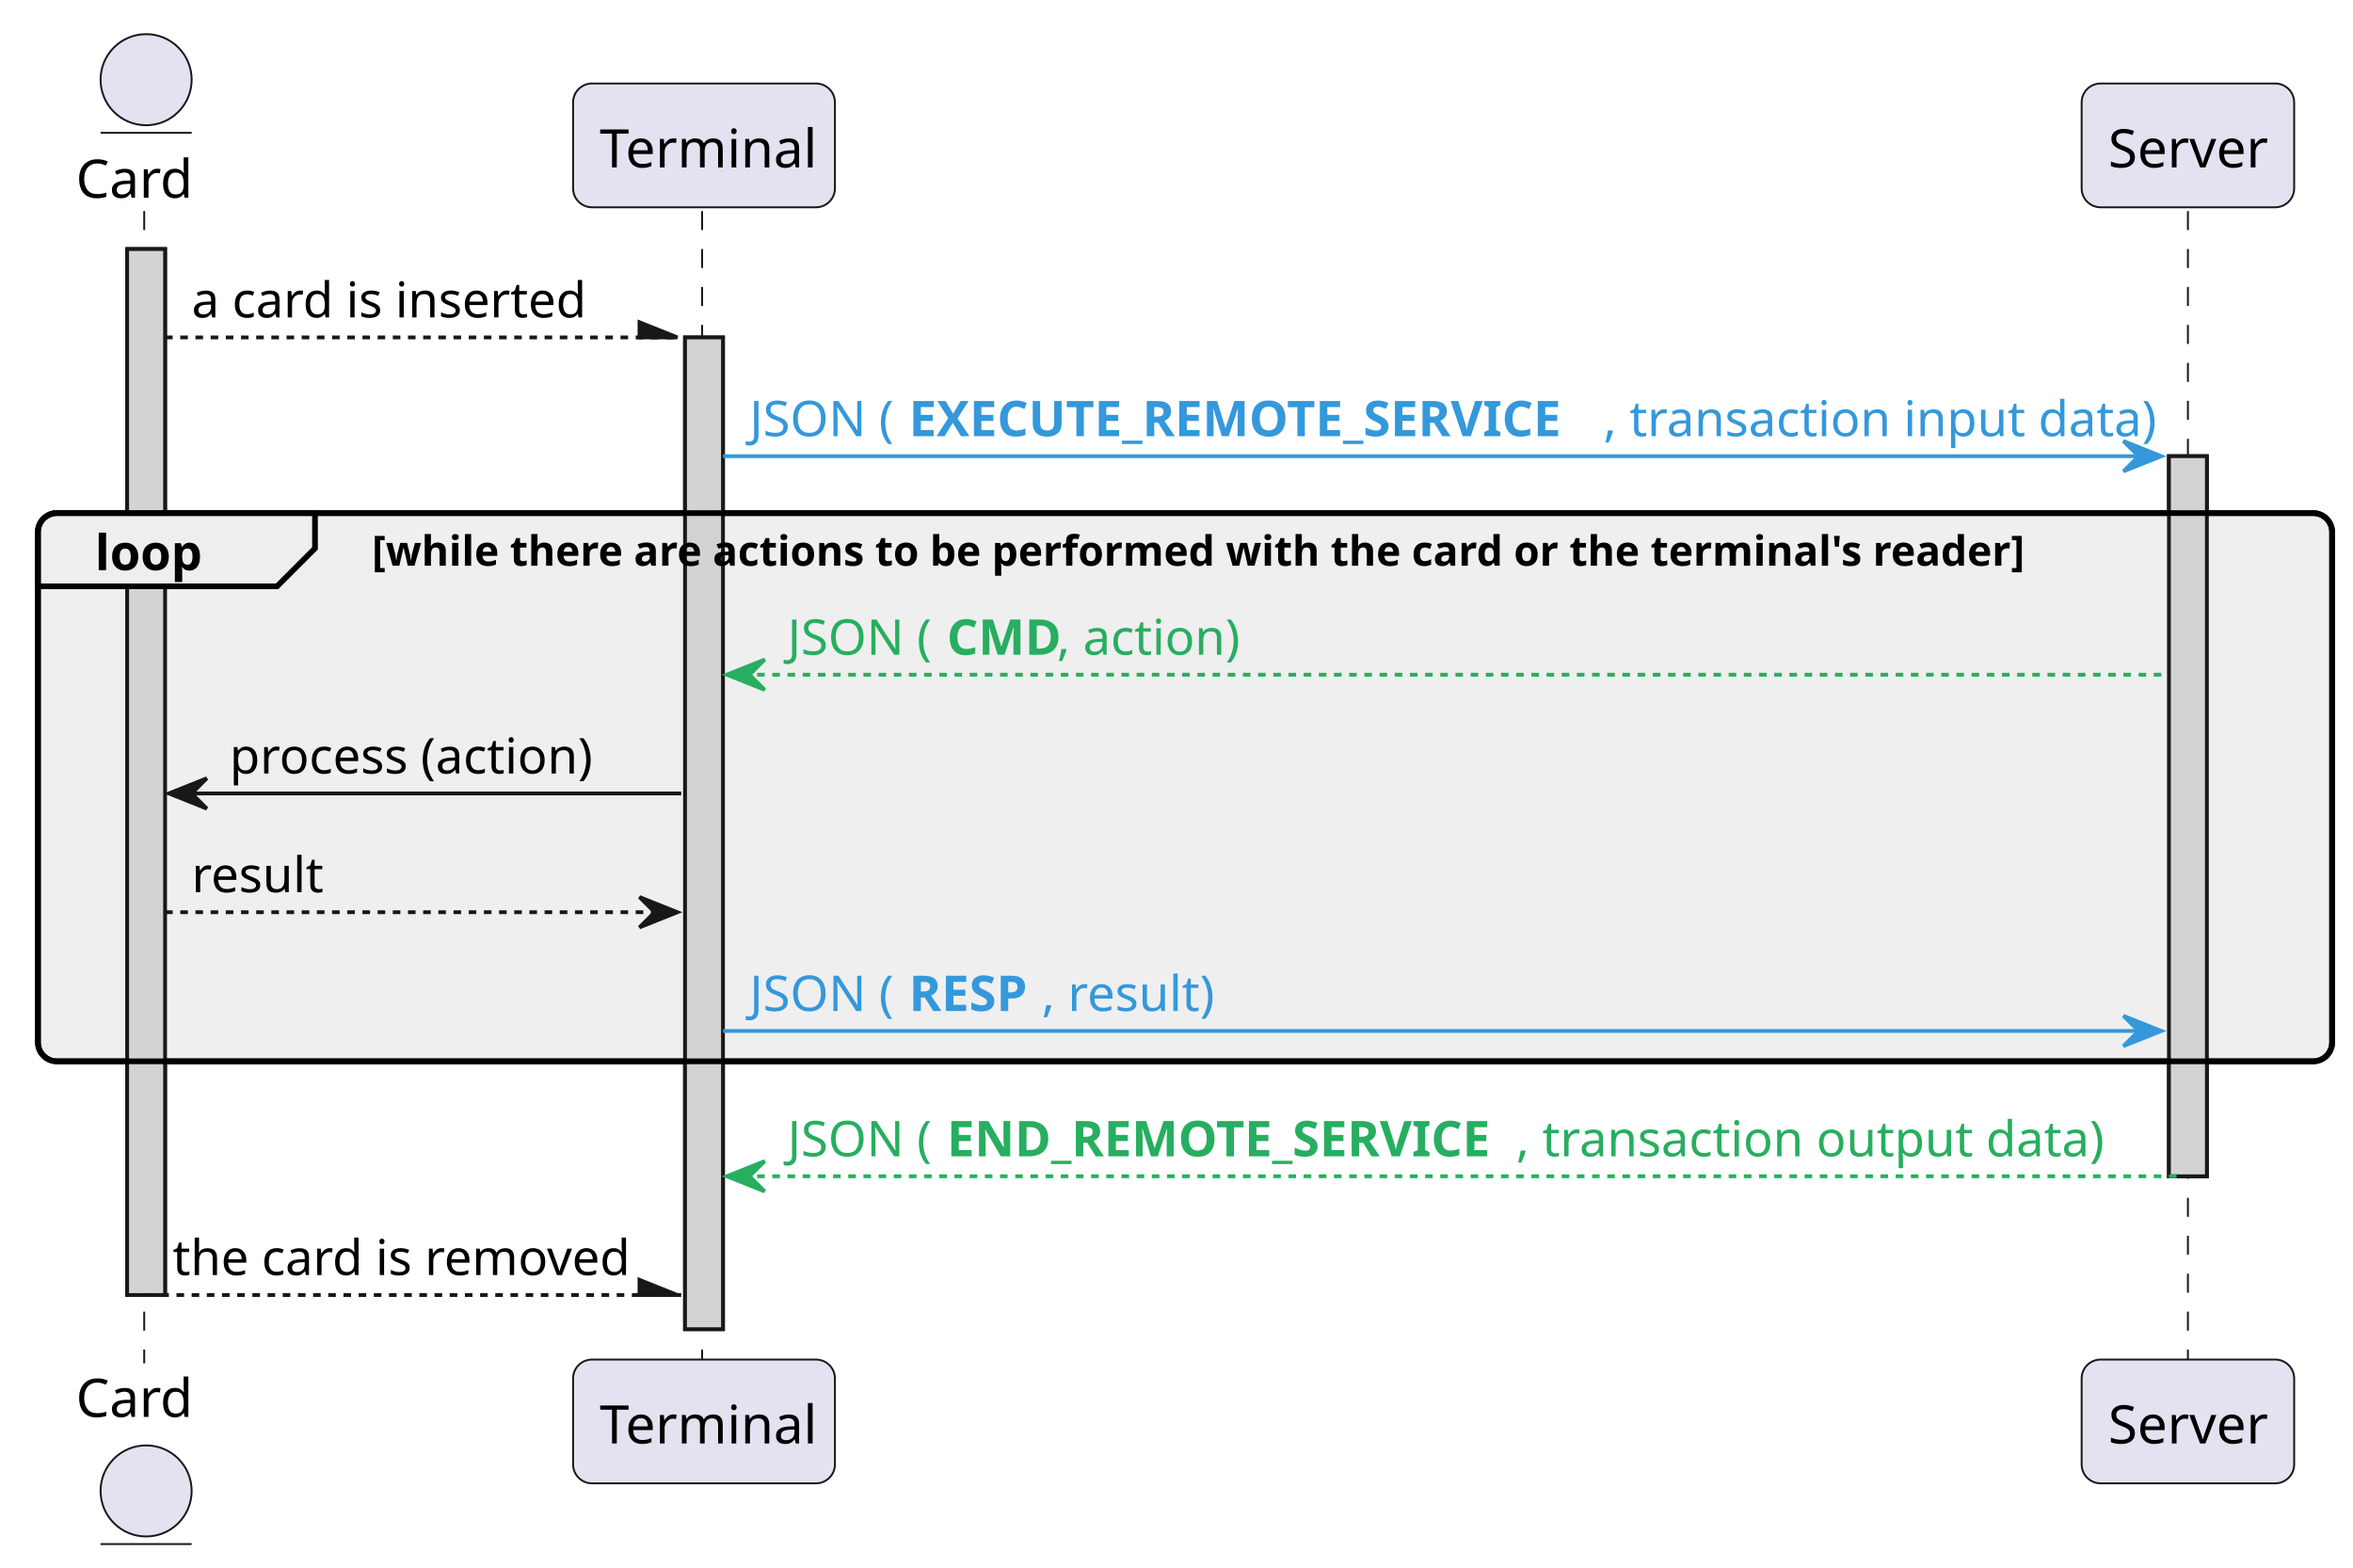
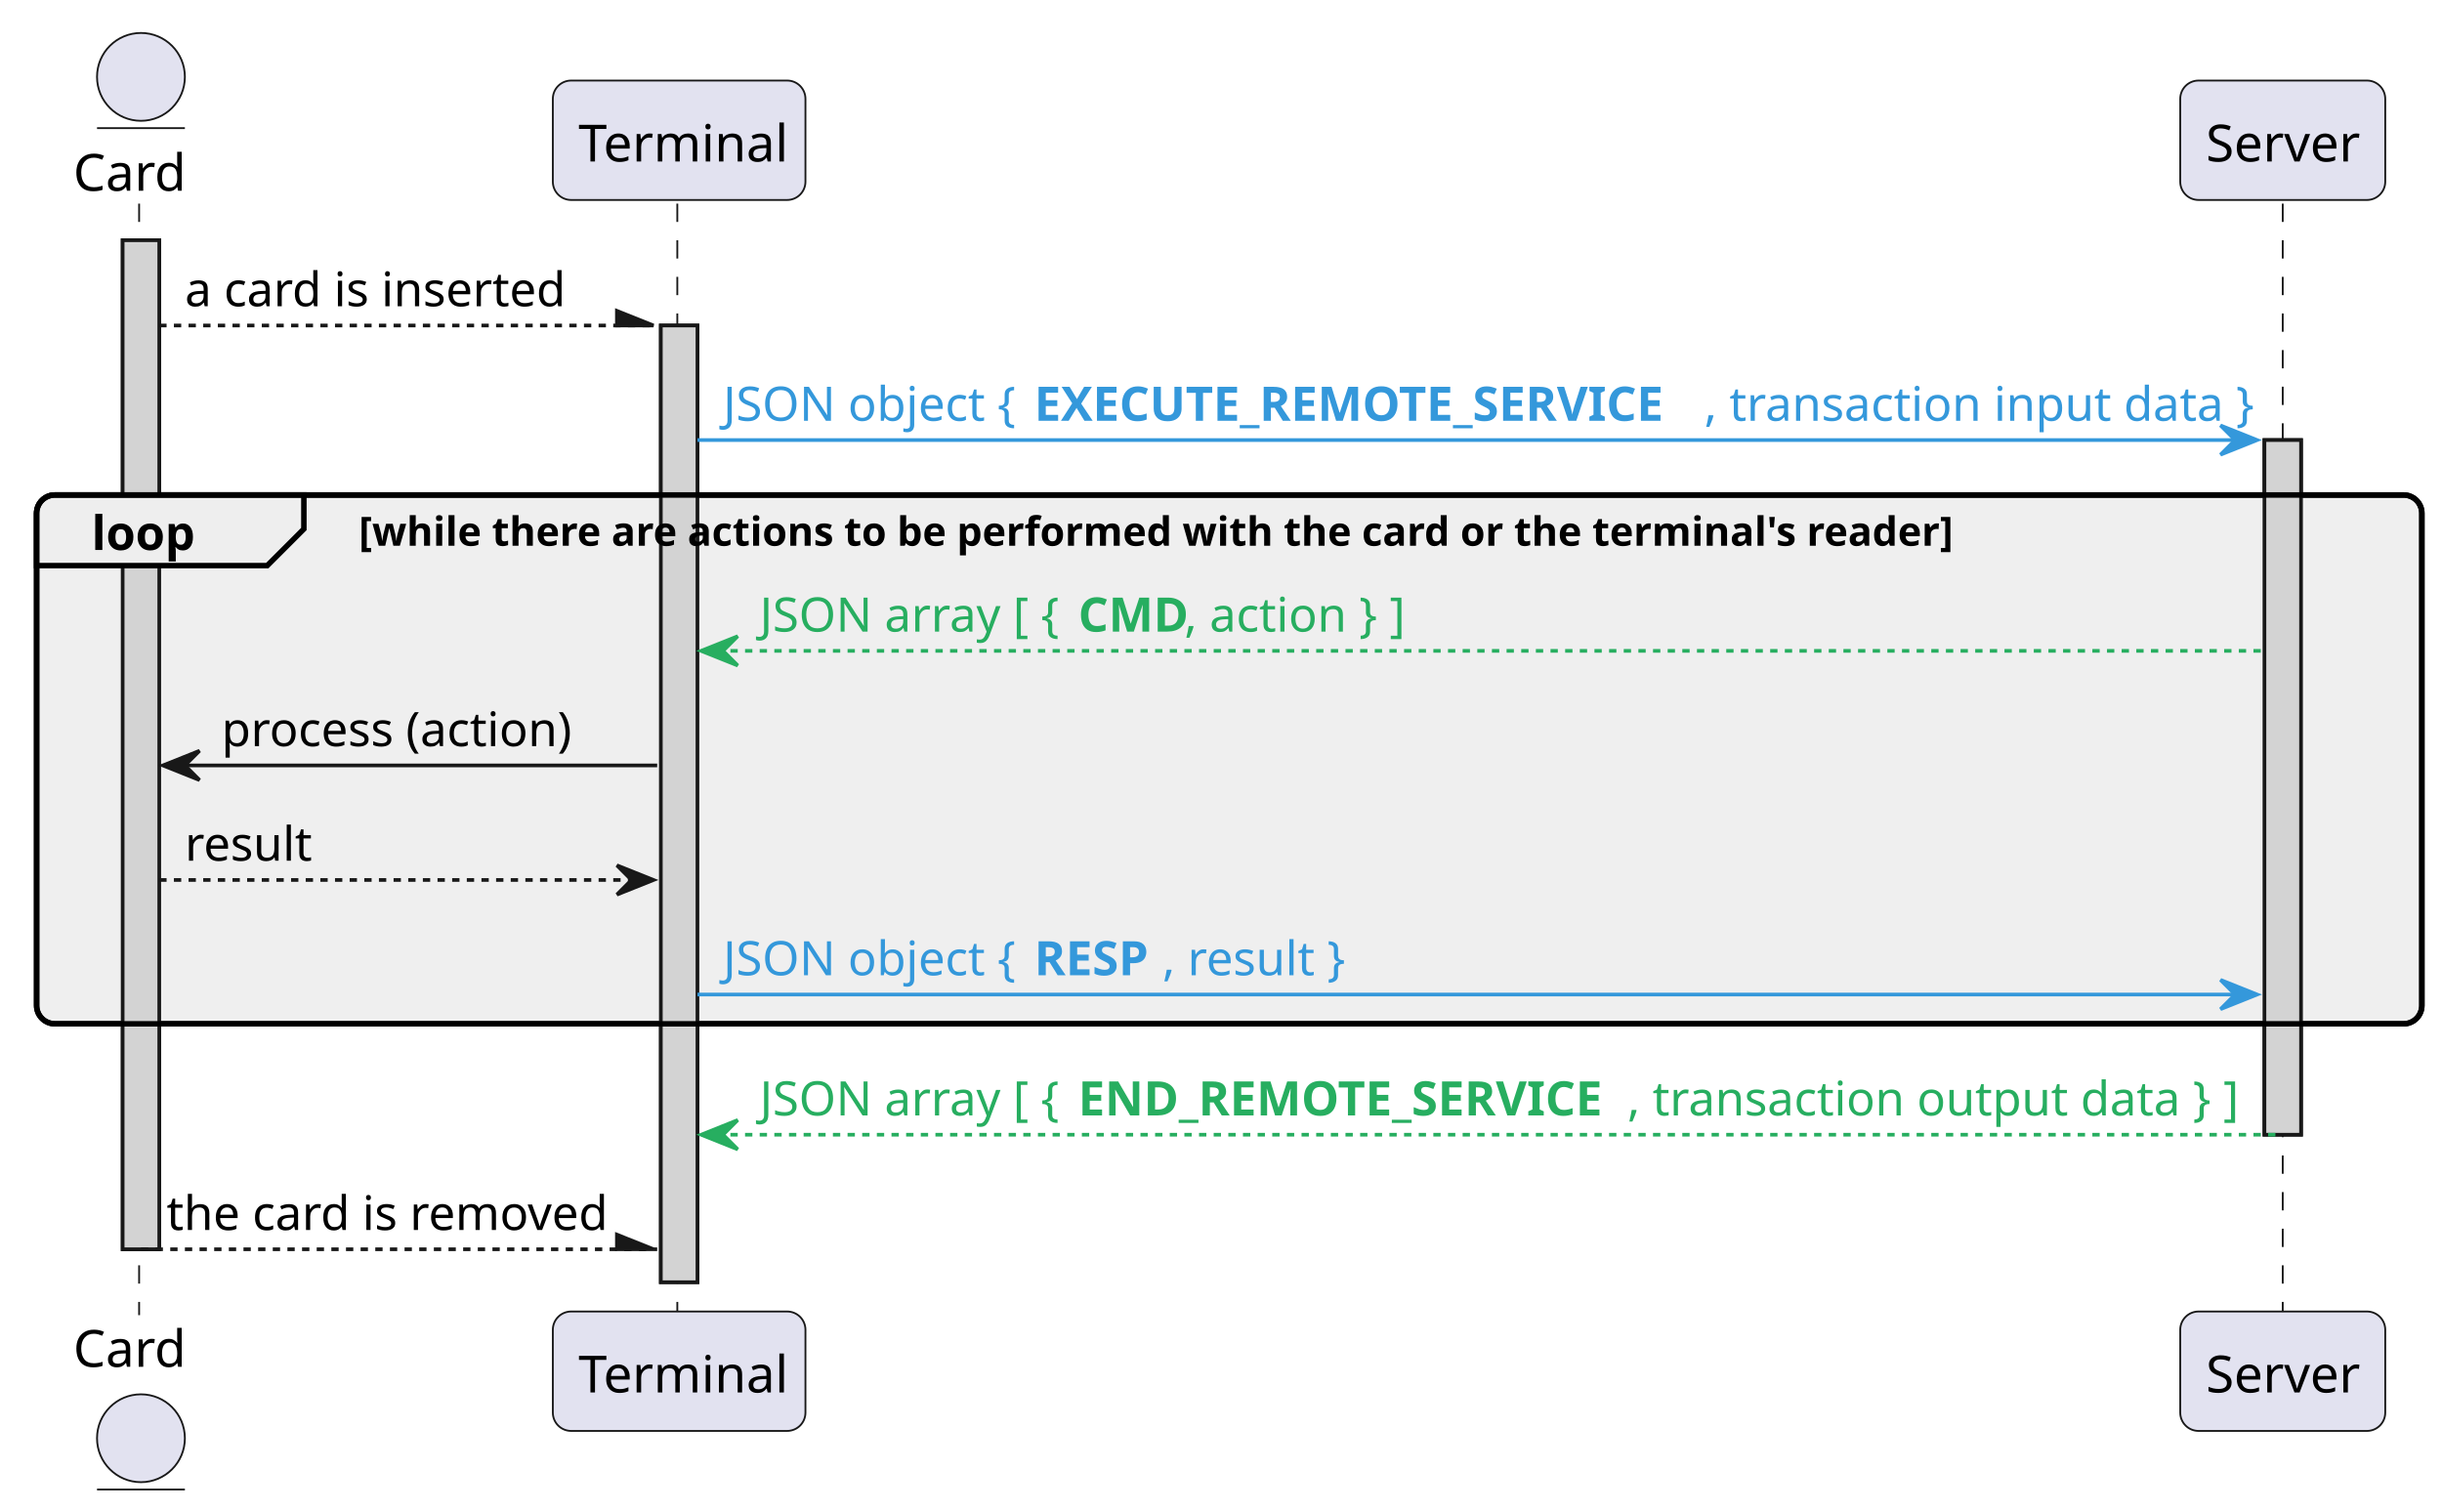
- <svg xmlns="http://www.w3.org/2000/svg" contentStyleType="text/css" height="413px" preserveAspectRatio="none" style="width:620px;height:413px;background:#FFFFFF;" version="1.1" viewBox="0 0 620 413" width="620px" zoomAndPan="magnify">
+ <svg xmlns="http://www.w3.org/2000/svg" contentStyleType="text/css" height="413px" preserveAspectRatio="none" style="width:667px;height:413px;background:#FFFFFF;" version="1.1" viewBox="0 0 667 413" width="667px" zoomAndPan="magnify">
  <defs />
  <g>
    <rect fill="#D3D3D3" height="275.619" style="stroke:#181818;stroke-width:1.0;" width="10" x="33.5" y="65.621" />
    <rect fill="#D3D3D3" height="261.328" style="stroke:#181818;stroke-width:1.0;" width="10" x="180.5" y="88.912" />
-     <rect fill="#D3D3D3" height="189.746" style="stroke:#181818;stroke-width:1.0;" width="10" x="571.5" y="120.203" />
-     <rect fill="#EFEFEF" height="144.455" rx="5" ry="5" style="stroke:#000000;stroke-width:1.5;" width="604.5" x="10" y="135.203" />
+     <rect fill="#D3D3D3" height="189.746" style="stroke:#181818;stroke-width:1.0;" width="10" x="618.5" y="120.203" />
+     <rect fill="#EFEFEF" height="144.455" rx="5" ry="5" style="stroke:#000000;stroke-width:1.5;" width="651.5" x="10" y="135.203" />
    <line style="stroke:#181818;stroke-width:0.5;stroke-dasharray:5.0,5.0;" x1="38" x2="38" y1="55.621" y2="359.24" />
    <line style="stroke:#181818;stroke-width:0.5;stroke-dasharray:5.0,5.0;" x1="185" x2="185" y1="55.621" y2="359.24" />
-     <line style="stroke:#181818;stroke-width:0.5;stroke-dasharray:5.0,5.0;" x1="576.5" x2="576.5" y1="55.621" y2="359.24" />
+     <line style="stroke:#181818;stroke-width:0.5;stroke-dasharray:5.0,5.0;" x1="623.5" x2="623.5" y1="55.621" y2="359.24" />
    <text fill="#000000" font-family="sans-serif" font-size="14" lengthAdjust="spacing" textLength="31" x="20" y="52.107">Card</text>
    <ellipse cx="38.5" cy="21" fill="#E2E2F0" rx="12" ry="12" style="stroke:#181818;stroke-width:0.5;" />
    <line style="stroke:#181818;stroke-width:0.5;" x1="26.5" x2="50.5" y1="35" y2="35" />
    <text fill="#000000" font-family="sans-serif" font-size="14" lengthAdjust="spacing" textLength="31" x="20" y="373.348">Card</text>
    <ellipse cx="38.5" cy="392.861" fill="#E2E2F0" rx="12" ry="12" style="stroke:#181818;stroke-width:0.5;" />
    <line style="stroke:#181818;stroke-width:0.5;" x1="26.5" x2="50.5" y1="406.861" y2="406.861" />
    <rect fill="#E2E2F0" height="32.621" rx="5" ry="5" style="stroke:#181818;stroke-width:0.5;" width="69" x="151" y="22" />
    <text fill="#000000" font-family="sans-serif" font-size="14" lengthAdjust="spacing" textLength="55" x="158" y="44.107">Terminal</text>
    <rect fill="#E2E2F0" height="32.621" rx="5" ry="5" style="stroke:#181818;stroke-width:0.5;" width="69" x="151" y="358.24" />
    <text fill="#000000" font-family="sans-serif" font-size="14" lengthAdjust="spacing" textLength="55" x="158" y="380.348">Terminal</text>
-     <rect fill="#E2E2F0" height="32.621" rx="5" ry="5" style="stroke:#181818;stroke-width:0.5;" width="56" x="548.5" y="22" />
-     <text fill="#000000" font-family="sans-serif" font-size="14" lengthAdjust="spacing" textLength="42" x="555.5" y="44.107">Server</text>
-     <rect fill="#E2E2F0" height="32.621" rx="5" ry="5" style="stroke:#181818;stroke-width:0.5;" width="56" x="548.5" y="358.24" />
-     <text fill="#000000" font-family="sans-serif" font-size="14" lengthAdjust="spacing" textLength="42" x="555.5" y="380.348">Server</text>
+     <rect fill="#E2E2F0" height="32.621" rx="5" ry="5" style="stroke:#181818;stroke-width:0.5;" width="56" x="595.5" y="22" />
+     <text fill="#000000" font-family="sans-serif" font-size="14" lengthAdjust="spacing" textLength="42" x="602.5" y="44.107">Server</text>
+     <rect fill="#E2E2F0" height="32.621" rx="5" ry="5" style="stroke:#181818;stroke-width:0.5;" width="56" x="595.5" y="358.24" />
+     <text fill="#000000" font-family="sans-serif" font-size="14" lengthAdjust="spacing" textLength="42" x="602.5" y="380.348">Server</text>
    <rect fill="#D3D3D3" height="275.619" style="stroke:#181818;stroke-width:1.0;" width="10" x="33.5" y="65.621" />
    <rect fill="#D3D3D3" height="261.328" style="stroke:#181818;stroke-width:1.0;" width="10" x="180.5" y="88.912" />
-     <rect fill="#D3D3D3" height="189.746" style="stroke:#181818;stroke-width:1.0;" width="10" x="571.5" y="120.203" />
+     <rect fill="#D3D3D3" height="189.746" style="stroke:#181818;stroke-width:1.0;" width="10" x="618.5" y="120.203" />
    <polygon fill="#181818" points="168.5,84.912,178.5,88.912,168.5,88.912" style="stroke:#181818;stroke-width:1.0;" />
    <line style="stroke:#181818;stroke-width:1.0;stroke-dasharray:2.0,2.0;" x1="43.5" x2="179.5" y1="88.912" y2="88.912" />
    <text fill="#000000" font-family="sans-serif" font-size="13" lengthAdjust="spacing" textLength="100" x="50.5" y="83.649">a card is inserted</text>
-     <polygon fill="#3498DB" points="559.5,116.203,569.5,120.203,559.5,124.203,563.5,120.203" style="stroke:#3498DB;stroke-width:1.0;" />
-     <line style="stroke:#3498DB;stroke-width:1.0;" x1="190.5" x2="565.5" y1="120.203" y2="120.203" />
-     <text fill="#3498DB" font-family="sans-serif" font-size="13" lengthAdjust="spacing" textLength="42" x="197.5" y="114.94">JSON (</text>
-     <text fill="#3498DB" font-family="sans-serif" font-size="13" font-weight="bold" lengthAdjust="spacing" textLength="183" x="239.5" y="114.94">EXECUTE_REMOTE_SERVICE</text>
-     <text fill="#3498DB" font-family="sans-serif" font-size="13" lengthAdjust="spacing" textLength="137" x="422.5" y="114.94">, transaction input data)</text>
+     <polygon fill="#3498DB" points="606.5,116.203,616.5,120.203,606.5,124.203,610.5,120.203" style="stroke:#3498DB;stroke-width:1.0;" />
+     <line style="stroke:#3498DB;stroke-width:1.0;" x1="190.5" x2="612.5" y1="120.203" y2="120.203" />
+     <text fill="#3498DB" font-family="sans-serif" font-size="13" lengthAdjust="spacing" textLength="81" x="197.5" y="114.94">JSON object {</text>
+     <text fill="#3498DB" font-family="sans-serif" font-size="13" font-weight="bold" lengthAdjust="spacing" textLength="183" x="282.5" y="114.94">EXECUTE_REMOTE_SERVICE</text>
+     <text fill="#3498DB" font-family="sans-serif" font-size="13" lengthAdjust="spacing" textLength="141" x="465.5" y="114.94">, transaction input data }</text>
    <path d="M15,135.203 L83,135.203 L83,144.494 L73,154.494 L10,154.494 L10,140.203 A5,5 0 0 1 15,135.203 " fill="#EEEEEE" style="stroke:#000000;stroke-width:1.5;" />
-     <rect fill="none" height="144.455" rx="5" ry="5" style="stroke:#000000;stroke-width:1.5;" width="604.5" x="10" y="135.203" />
+     <rect fill="none" height="144.455" rx="5" ry="5" style="stroke:#000000;stroke-width:1.5;" width="651.5" x="10" y="135.203" />
    <text fill="#000000" font-family="sans-serif" font-size="13" font-weight="bold" lengthAdjust="spacing" textLength="28" x="25" y="150.231">loop</text>
    <text fill="#000000" font-family="sans-serif" font-size="11" font-weight="bold" lengthAdjust="spacing" textLength="439" x="98" y="149.073">[while there are actions to be performed with the card or the terminal's reader]</text>
    <polygon fill="#27AE60" points="201.5,173.785,191.5,177.785,201.5,181.785,197.5,177.785" style="stroke:#27AE60;stroke-width:1.0;" />
-     <line style="stroke:#27AE60;stroke-width:1.0;stroke-dasharray:2.0,2.0;" x1="195.5" x2="570.5" y1="177.785" y2="177.785" />
-     <text fill="#27AE60" font-family="sans-serif" font-size="13" lengthAdjust="spacing" textLength="42" x="207.5" y="172.523">JSON (</text>
-     <text fill="#27AE60" font-family="sans-serif" font-size="13" font-weight="bold" lengthAdjust="spacing" textLength="29" x="249.5" y="172.523">CMD</text>
-     <text fill="#27AE60" font-family="sans-serif" font-size="13" lengthAdjust="spacing" textLength="47" x="278.5" y="172.523">, action)</text>
+     <line style="stroke:#27AE60;stroke-width:1.0;stroke-dasharray:2.0,2.0;" x1="195.5" x2="617.5" y1="177.785" y2="177.785" />
+     <text fill="#27AE60" font-family="sans-serif" font-size="13" lengthAdjust="spacing" textLength="83" x="207.5" y="172.523">JSON array [ {</text>
+     <text fill="#27AE60" font-family="sans-serif" font-size="13" font-weight="bold" lengthAdjust="spacing" textLength="29" x="294.5" y="172.523">CMD</text>
+     <text fill="#27AE60" font-family="sans-serif" font-size="13" lengthAdjust="spacing" textLength="59" x="323.5" y="172.523">, action } ]</text>
    <polygon fill="#181818" points="54.5,205.076,44.5,209.076,54.5,213.076,50.5,209.076" style="stroke:#181818;stroke-width:1.0;" />
    <line style="stroke:#181818;stroke-width:1.0;" x1="48.5" x2="179.5" y1="209.076" y2="209.076" />
    <text fill="#000000" font-family="sans-serif" font-size="13" lengthAdjust="spacing" textLength="93" x="60.5" y="203.814">process (action)</text>
    <polygon fill="#181818" points="168.5,236.367,178.5,240.367,168.5,244.367,172.5,240.367" style="stroke:#181818;stroke-width:1.0;" />
    <line style="stroke:#181818;stroke-width:1.0;stroke-dasharray:2.0,2.0;" x1="43.5" x2="174.5" y1="240.367" y2="240.367" />
    <text fill="#000000" font-family="sans-serif" font-size="13" lengthAdjust="spacing" textLength="32" x="50.5" y="235.105">result</text>
-     <polygon fill="#3498DB" points="559.5,267.658,569.5,271.658,559.5,275.658,563.5,271.658" style="stroke:#3498DB;stroke-width:1.0;" />
-     <line style="stroke:#3498DB;stroke-width:1.0;" x1="190.5" x2="565.5" y1="271.658" y2="271.658" />
-     <text fill="#3498DB" font-family="sans-serif" font-size="13" lengthAdjust="spacing" textLength="42" x="197.5" y="266.396">JSON (</text>
-     <text fill="#3498DB" font-family="sans-serif" font-size="13" font-weight="bold" lengthAdjust="spacing" textLength="35" x="239.5" y="266.396">RESP</text>
-     <text fill="#3498DB" font-family="sans-serif" font-size="13" lengthAdjust="spacing" textLength="44" x="274.5" y="266.396">, result)</text>
+     <polygon fill="#3498DB" points="606.5,267.658,616.5,271.658,606.5,275.658,610.5,271.658" style="stroke:#3498DB;stroke-width:1.0;" />
+     <line style="stroke:#3498DB;stroke-width:1.0;" x1="190.5" x2="612.5" y1="271.658" y2="271.658" />
+     <text fill="#3498DB" font-family="sans-serif" font-size="13" lengthAdjust="spacing" textLength="81" x="197.5" y="266.396">JSON object {</text>
+     <text fill="#3498DB" font-family="sans-serif" font-size="13" font-weight="bold" lengthAdjust="spacing" textLength="35" x="282.5" y="266.396">RESP</text>
+     <text fill="#3498DB" font-family="sans-serif" font-size="13" lengthAdjust="spacing" textLength="48" x="317.5" y="266.396">, result }</text>
    <polygon fill="#27AE60" points="201.5,305.949,191.5,309.949,201.5,313.949,197.5,309.949" style="stroke:#27AE60;stroke-width:1.0;" />
-     <line style="stroke:#27AE60;stroke-width:1.0;stroke-dasharray:2.0,2.0;" x1="195.5" x2="575.5" y1="309.949" y2="309.949" />
-     <text fill="#27AE60" font-family="sans-serif" font-size="13" lengthAdjust="spacing" textLength="42" x="207.5" y="304.687">JSON (</text>
-     <text fill="#27AE60" font-family="sans-serif" font-size="13" font-weight="bold" lengthAdjust="spacing" textLength="150" x="249.5" y="304.687">END_REMOTE_SERVICE</text>
-     <text fill="#27AE60" font-family="sans-serif" font-size="13" lengthAdjust="spacing" textLength="145" x="399.5" y="304.687">, transaction output data)</text>
+     <line style="stroke:#27AE60;stroke-width:1.0;stroke-dasharray:2.0,2.0;" x1="195.5" x2="622.5" y1="309.949" y2="309.949" />
+     <text fill="#27AE60" font-family="sans-serif" font-size="13" lengthAdjust="spacing" textLength="83" x="207.5" y="304.687">JSON array [ {</text>
+     <text fill="#27AE60" font-family="sans-serif" font-size="13" font-weight="bold" lengthAdjust="spacing" textLength="150" x="294.5" y="304.687">END_REMOTE_SERVICE</text>
+     <text fill="#27AE60" font-family="sans-serif" font-size="13" lengthAdjust="spacing" textLength="157" x="444.5" y="304.687">, transaction output data } ]</text>
    <polygon fill="#181818" points="168.5,337.24,178.5,341.24,168.5,341.24" style="stroke:#181818;stroke-width:1.0;" />
    <line style="stroke:#181818;stroke-width:1.0;stroke-dasharray:2.0,2.0;" x1="38.5" x2="179.5" y1="341.24" y2="341.24" />
    <text fill="#000000" font-family="sans-serif" font-size="13" lengthAdjust="spacing" textLength="113" x="45.5" y="335.978">the card is removed</text>
  </g>
</svg>
